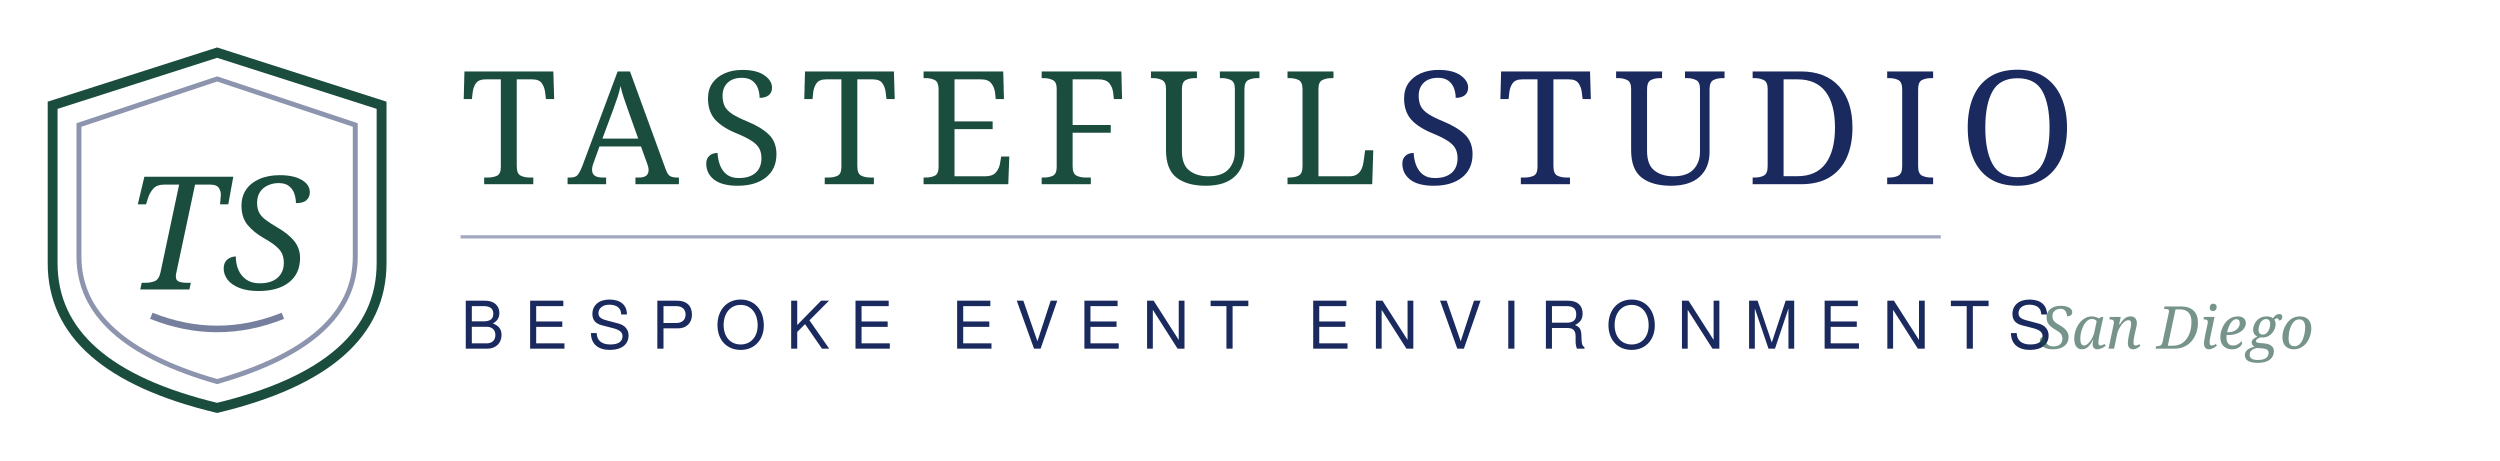
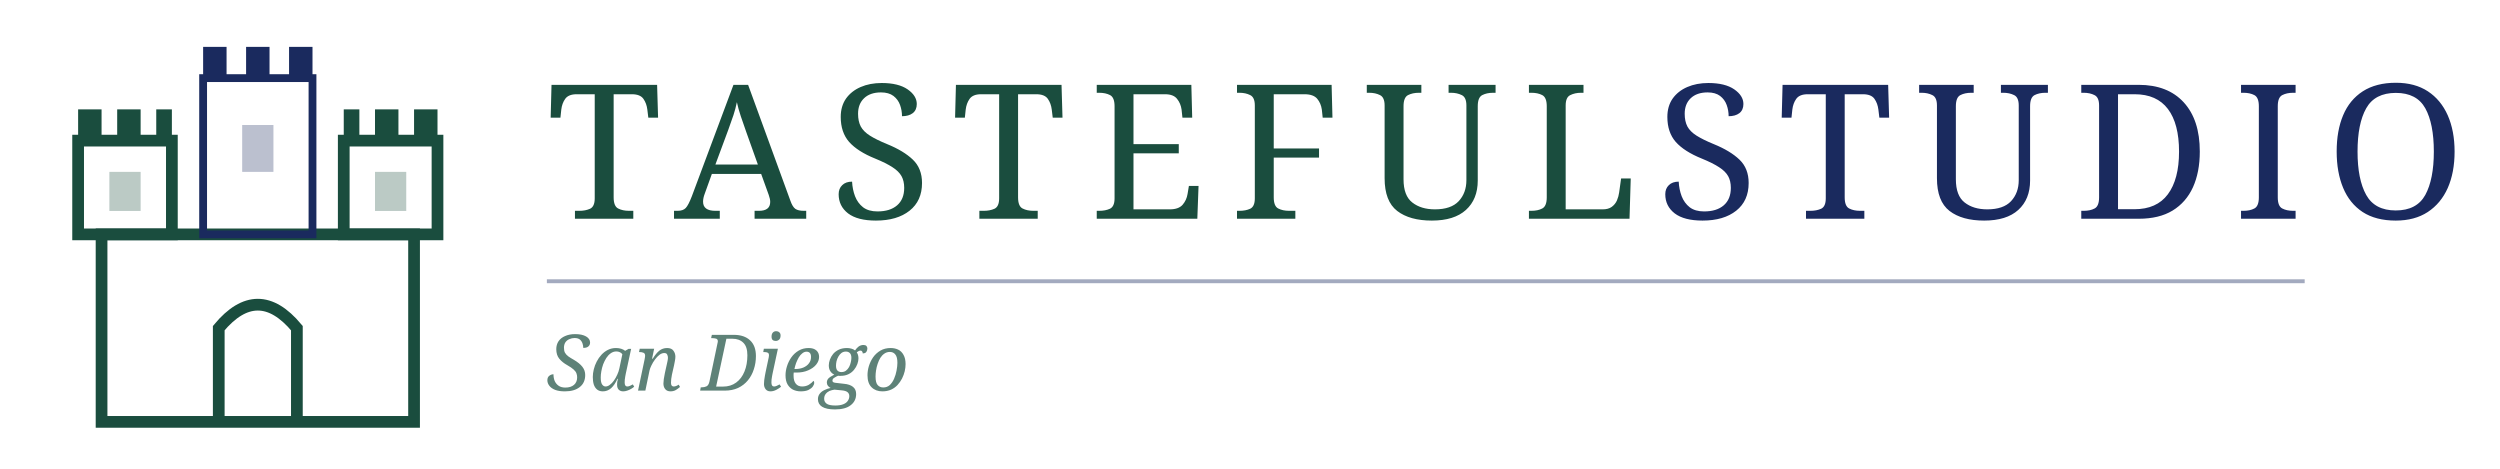
- <svg xmlns="http://www.w3.org/2000/svg" viewBox="0 0 380 70" width="380" height="70">
+ <svg xmlns="http://www.w3.org/2000/svg" viewBox="0 0 320 60" width="320" height="60">
  <defs>
    <linearGradient id="logoGradient" x1="0%" y1="0%" x2="100%" y2="0%">
      <stop offset="0%" style="stop-color:#1a4d3e" />
      <stop offset="100%" style="stop-color:#1a2a5e" />
    </linearGradient>
  </defs>
-   <g transform="translate(8, 8)">
-     <path d="M25 0 L50 8 L50 32 Q50 48 25 54 Q0 48 0 32 L0 8 Z" fill="none" stroke="#1a4d3e" stroke-width="1.5" />
-     <path d="M25 4 L46 11 L46 31 Q46 44 25 50 Q4 44 4 31 L4 11 Z" fill="none" stroke="#1a2a5e" stroke-width="0.75" opacity="0.5" />
-     <text x="25" y="36" font-family="Georgia, 'Playfair Display', serif" font-size="24" font-weight="400" fill="#1a4d3e" text-anchor="middle" font-style="italic">TS</text>
-     <path d="M15 40 Q25 44 35 40" fill="none" stroke="#1a2a5e" stroke-width="1" opacity="0.6" />
+   <g transform="translate(8, 6)">
+     <rect x="5" y="24" width="40" height="24" fill="none" stroke="#1a4d3e" stroke-width="1.5" />
+     <path d="M20 48 L20 36 Q25 30 30 36 L30 48" fill="none" stroke="#1a4d3e" stroke-width="1.5" />
+     <rect x="2" y="12" width="12" height="12" fill="none" stroke="#1a4d3e" stroke-width="1.5" />
+     <rect x="2" y="8" width="3" height="4" fill="#1a4d3e" />
+     <rect x="7" y="8" width="3" height="4" fill="#1a4d3e" />
+     <rect x="12" y="8" width="2" height="4" fill="#1a4d3e" />
+     <rect x="36" y="12" width="12" height="12" fill="none" stroke="#1a4d3e" stroke-width="1.5" />
+     <rect x="36" y="8" width="2" height="4" fill="#1a4d3e" />
+     <rect x="40" y="8" width="3" height="4" fill="#1a4d3e" />
+     <rect x="45" y="8" width="3" height="4" fill="#1a4d3e" />
+     <rect x="18" y="4" width="14" height="20" fill="none" stroke="#1a2a5e" stroke-width="1" />
+     <rect x="18" y="0" width="3" height="4" fill="#1a2a5e" />
+     <rect x="23.5" y="0" width="3" height="4" fill="#1a2a5e" />
+     <rect x="29" y="0" width="3" height="4" fill="#1a2a5e" />
+     <rect x="6" y="16" width="4" height="5" fill="#1a4d3e" opacity="0.3" />
+     <rect x="40" y="16" width="4" height="5" fill="#1a4d3e" opacity="0.3" />
+     <rect x="23" y="10" width="4" height="6" fill="#1a2a5e" opacity="0.3" />
  </g>
  <text x="70" y="28" font-family="Georgia, 'Playfair Display', serif" font-size="24" font-weight="400" fill="#1a4d3e" letter-spacing="3">TASTEFUL</text>
  <text x="212" y="28" font-family="Georgia, 'Playfair Display', serif" font-size="24" font-weight="400" fill="#1a2a5e" letter-spacing="3">STUDIO</text>
  <line x1="70" y1="36" x2="295" y2="36" stroke="#1a2a5e" stroke-width="0.5" opacity="0.4" />
-   <text x="70" y="53" font-family="'Montserrat', 'Helvetica Neue', sans-serif" font-size="10" font-weight="400" fill="#1a2a5e" letter-spacing="3">BESPOKE EVENT ENVIRONMENTS</text>
-   <text x="310" y="53" font-family="Georgia, 'Playfair Display', serif" font-size="9" font-style="italic" fill="#1a4d3e" opacity="0.6">San Diego</text>
+   <text x="70" y="50" font-family="Georgia, 'Playfair Display', serif" font-size="10" font-style="italic" fill="#1a4d3e" opacity="0.7">San Diego</text>
</svg>
